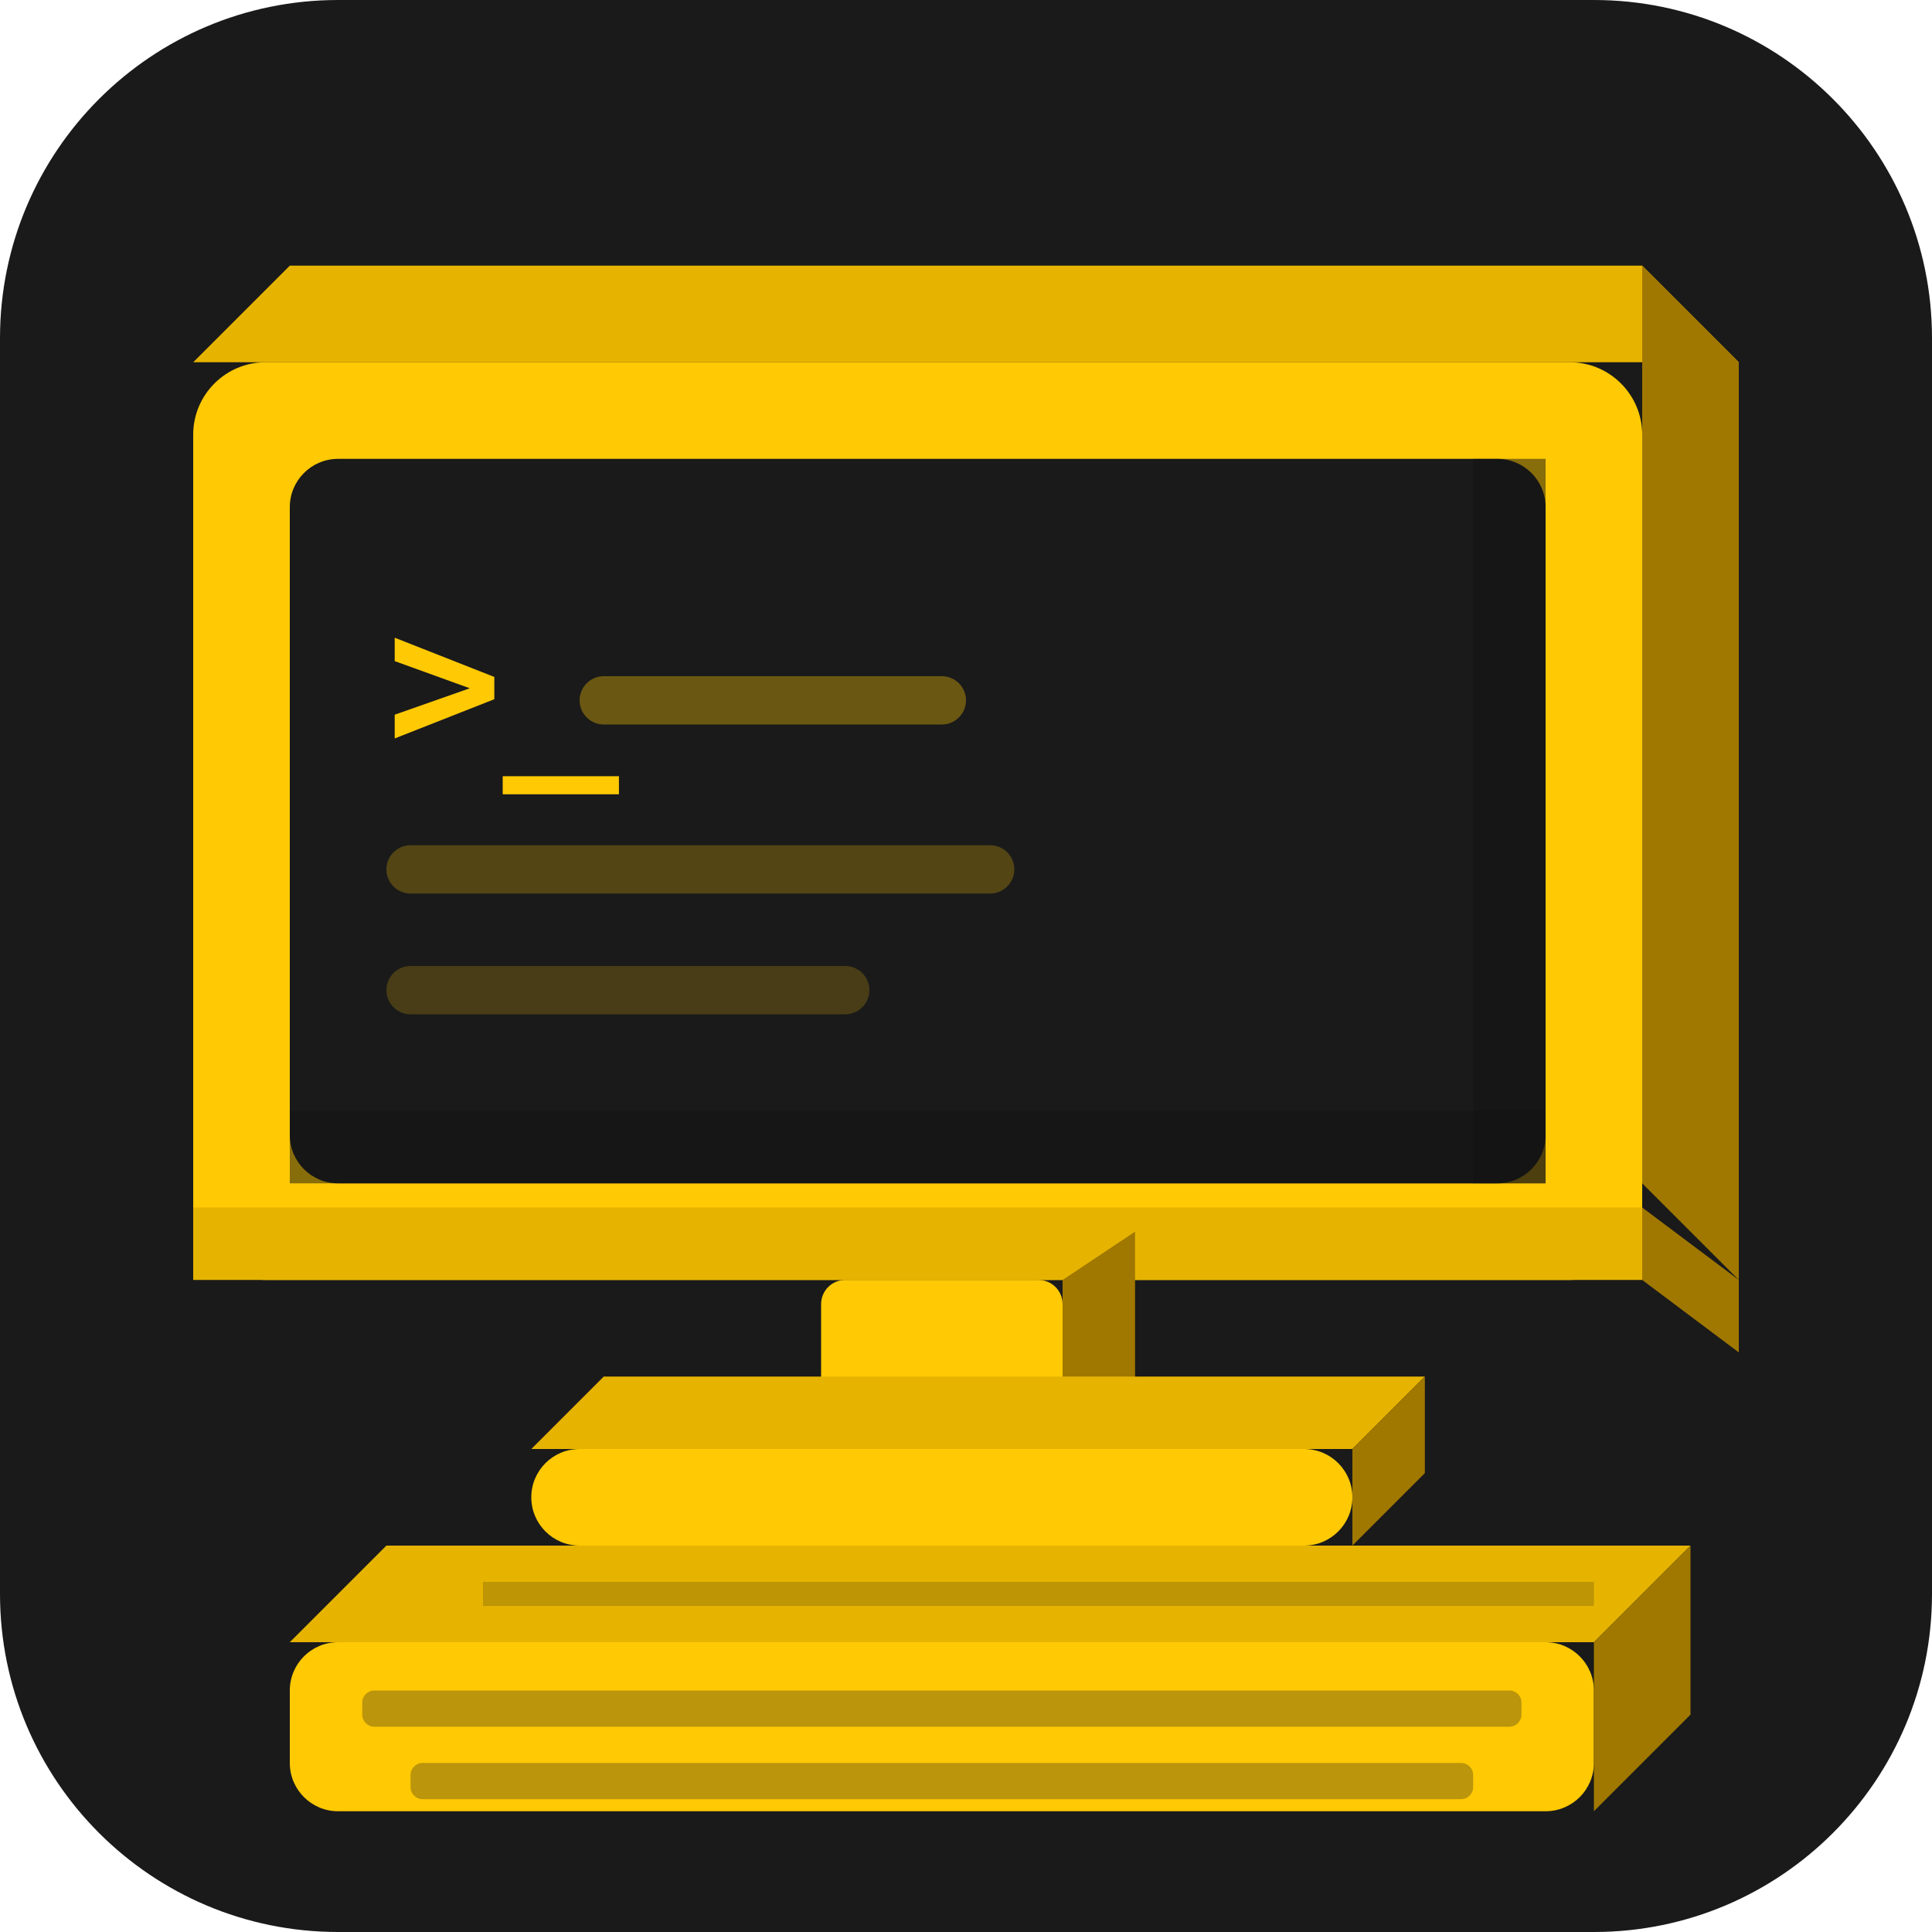
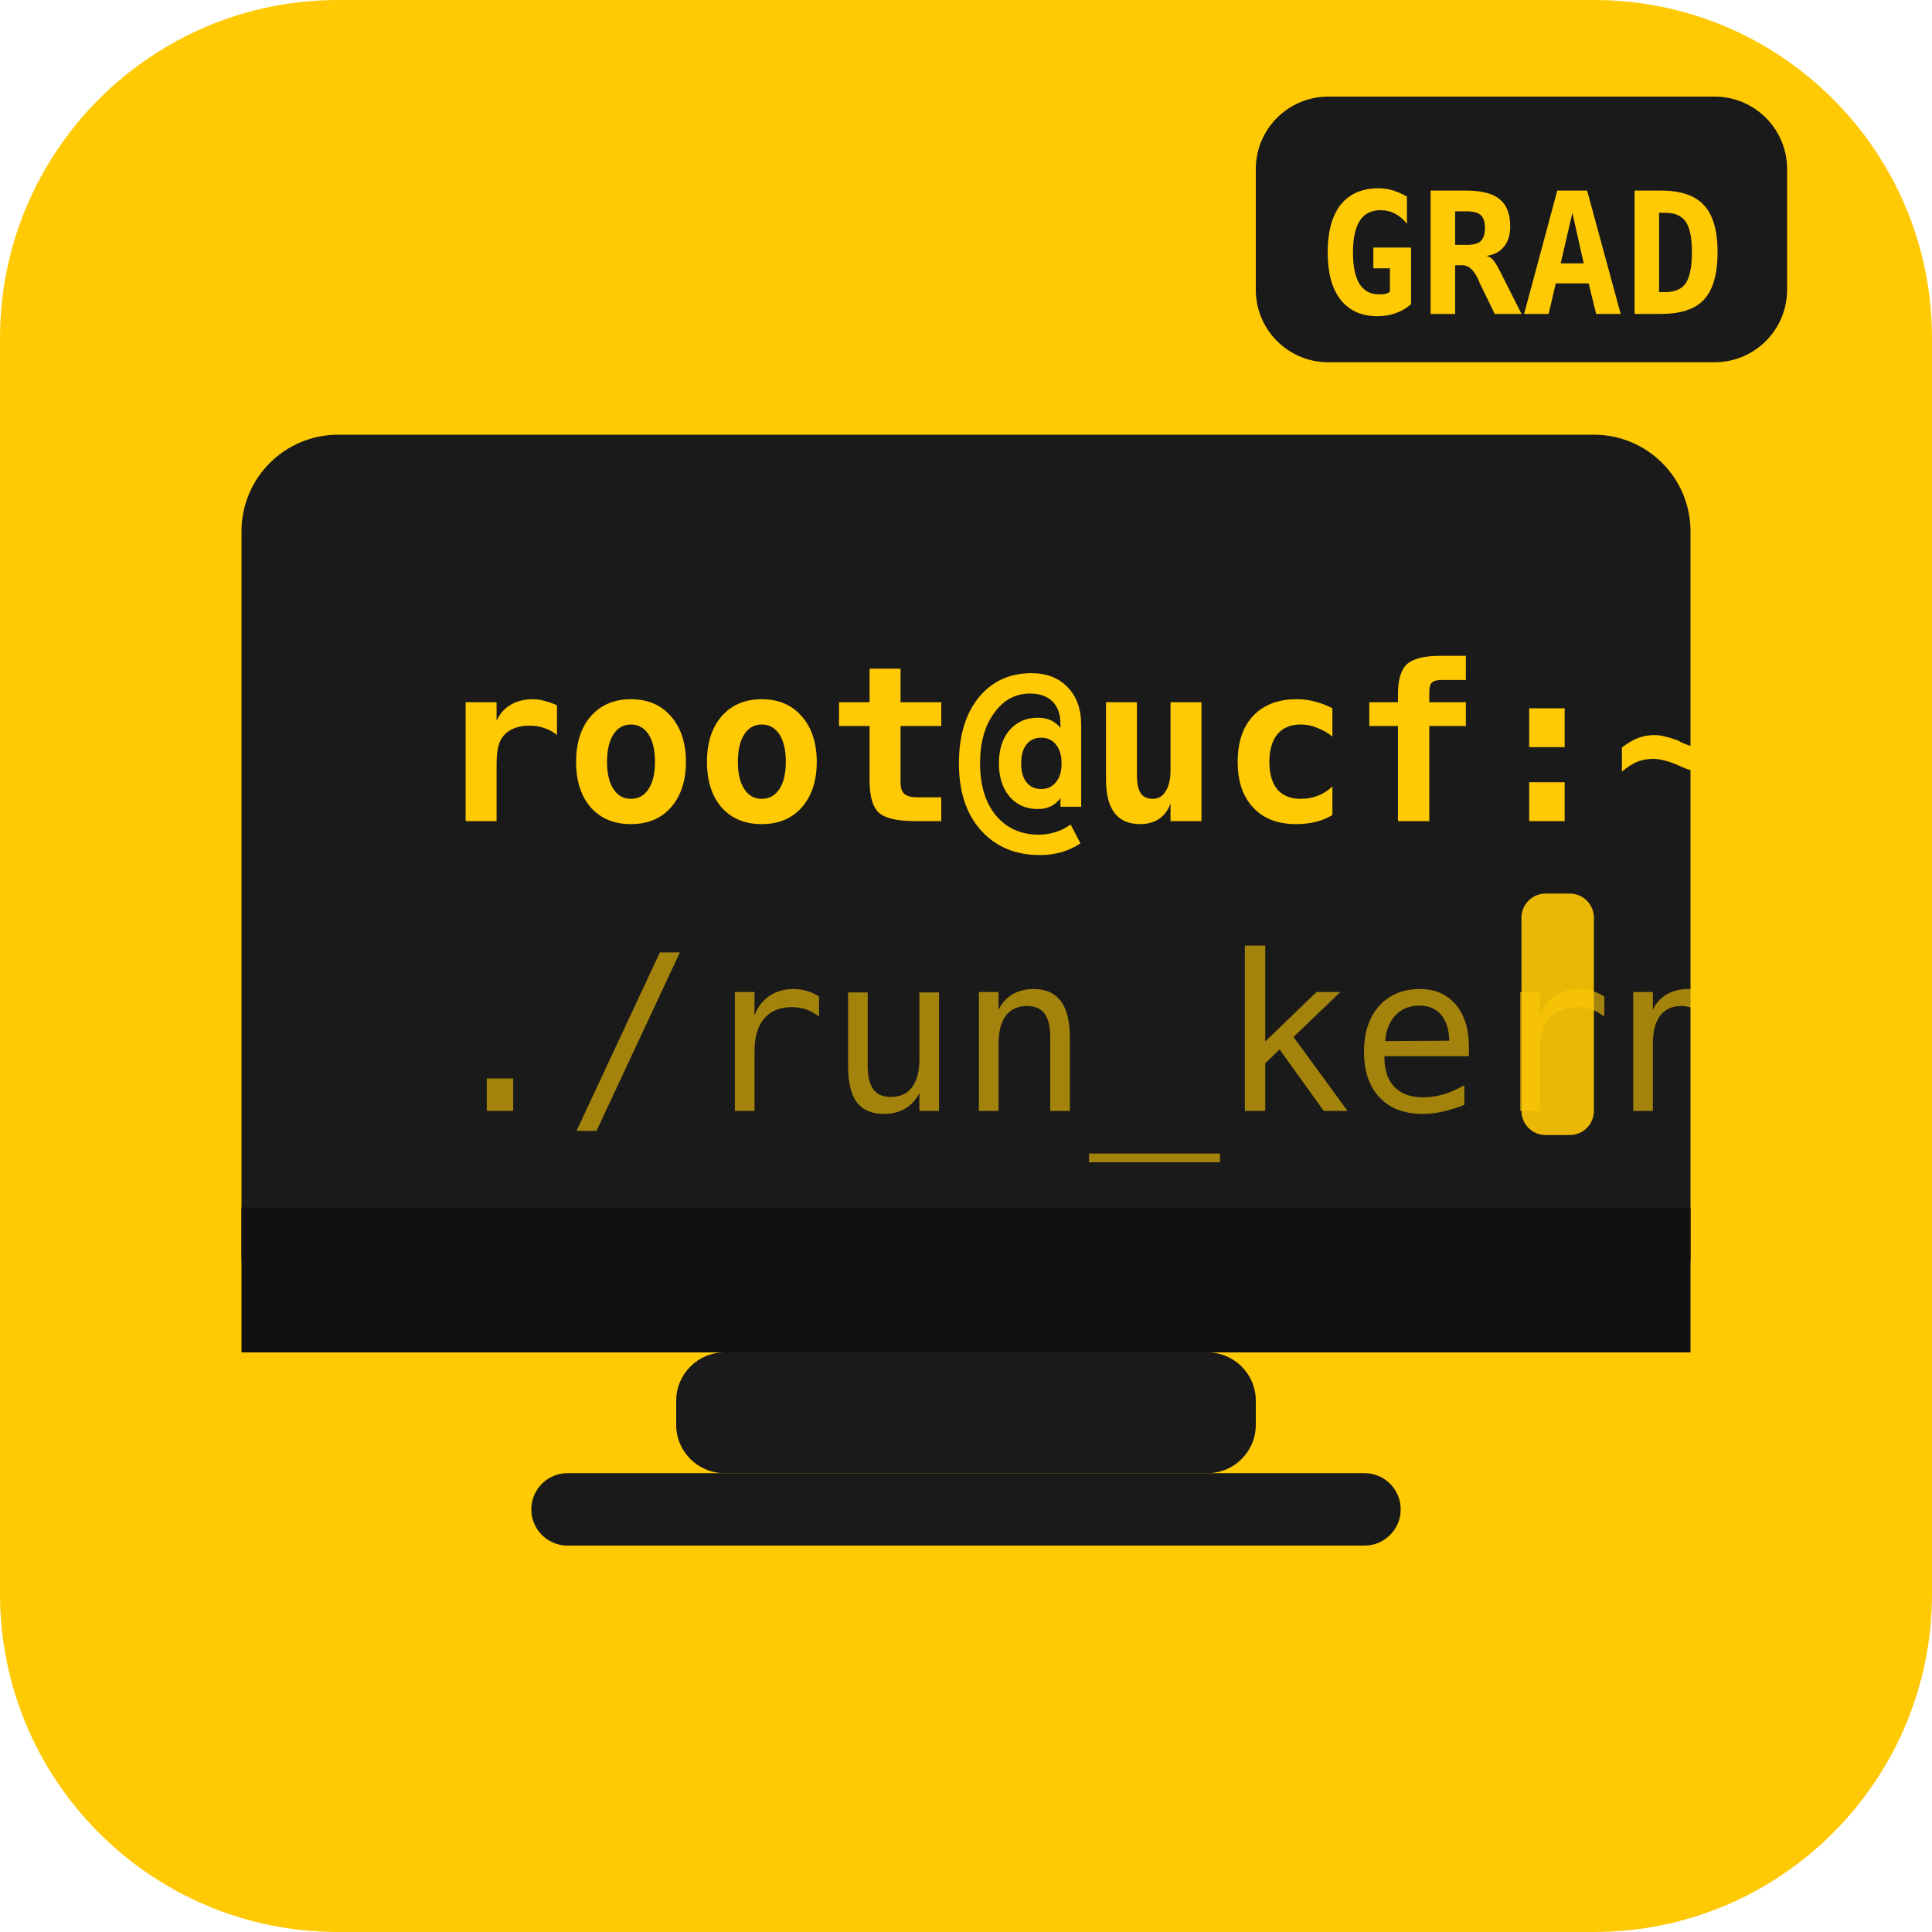
<svg xmlns="http://www.w3.org/2000/svg" width="80" height="80" viewBox="0 0 80 80">
-   <rect width="80" height="80" rx="14" fill="#1a1a1a" />
-   <polygon points="12,11 68,11 72,15 8,15" fill="#e6b400" />
-   <polygon points="68,11 72,15 72,53 68,49" fill="#a07800" />
-   <rect x="8" y="15" width="60" height="38" rx="3" fill="#FFC904" />
-   <rect x="12" y="19" width="52" height="30" rx="2" fill="#1a1a1a" />
-   <rect x="61" y="19" width="3" height="30" rx="0" fill="#111" opacity="0.5" />
-   <rect x="12" y="46" width="52" height="3" rx="0" fill="#111" opacity="0.5" />
-   <text x="16" y="31" font-family="monospace" font-size="8" fill="#FFC904" font-weight="700">&gt;_</text>
-   <rect x="24" y="28" width="16" height="2" rx="1" fill="#FFC904" opacity="0.35" />
-   <rect x="16" y="35" width="26" height="2" rx="1" fill="#FFC904" opacity="0.25" />
-   <rect x="16" y="40" width="20" height="2" rx="1" fill="#FFC904" opacity="0.2" />
-   <rect x="8" y="50" width="60" height="3" rx="0" fill="#e6b400" />
-   <polygon points="68,50 72,53 72,56 68,53" fill="#a07800" />
-   <rect x="34" y="53" width="10" height="7" rx="1" fill="#FFC904" />
-   <polygon points="44,53 47,51 47,58 44,60" fill="#a07800" />
-   <rect x="22" y="60" width="34" height="4" rx="2" fill="#FFC904" />
-   <polygon points="22,60 56,60 59,57 25,57" fill="#e6b400" />
-   <polygon points="56,60 59,57 59,61 56,64" fill="#a07800" />
-   <rect x="12" y="68" width="54" height="7" rx="2" fill="#FFC904" />
-   <polygon points="12,68 66,68 70,64 16,64" fill="#e6b400" />
-   <polygon points="66,68 70,64 70,71 66,75" fill="#a07800" />
-   <rect x="15" y="70" width="48" height="1.5" rx="0.5" fill="#1a1a1a" opacity="0.3" />
-   <rect x="17" y="73" width="44" height="1.5" rx="0.5" fill="#1a1a1a" opacity="0.3" />
-   <line x1="20" y1="66" x2="66" y2="66" stroke="#1a1a1a" stroke-width="1" opacity="0.2" />
+   <rect width="80" height="80" rx="14" fill="#FFC904" />
+   <rect x="10" y="18" width="60" height="38" rx="4" fill="#1a1a1a" />
+   <rect x="10" y="50" width="60" height="6" rx="0" fill="#111" />
+   <rect x="28" y="56" width="24" height="5" rx="2" fill="#1a1a1a" />
+   <rect x="22" y="61" width="36" height="3" rx="1.5" fill="#1a1a1a" />
+   <text x="18" y="34" font-family="monospace" font-size="9" fill="#FFC904" font-weight="700">root@ucf:~#</text>
+   <text x="18" y="46" font-family="monospace" font-size="9" fill="#FFC904" opacity="0.6">./run_kernel</text>
+   <rect x="63" y="37" width="3" height="10" rx="1" fill="#FFC904" opacity="0.9" />
+   <rect x="52" y="4" width="22" height="11" rx="3" fill="#1a1a1a" />
+   <text x="63" y="13" font-family="monospace" font-size="7" fill="#FFC904" font-weight="700" text-anchor="middle">GRAD</text>
</svg>
